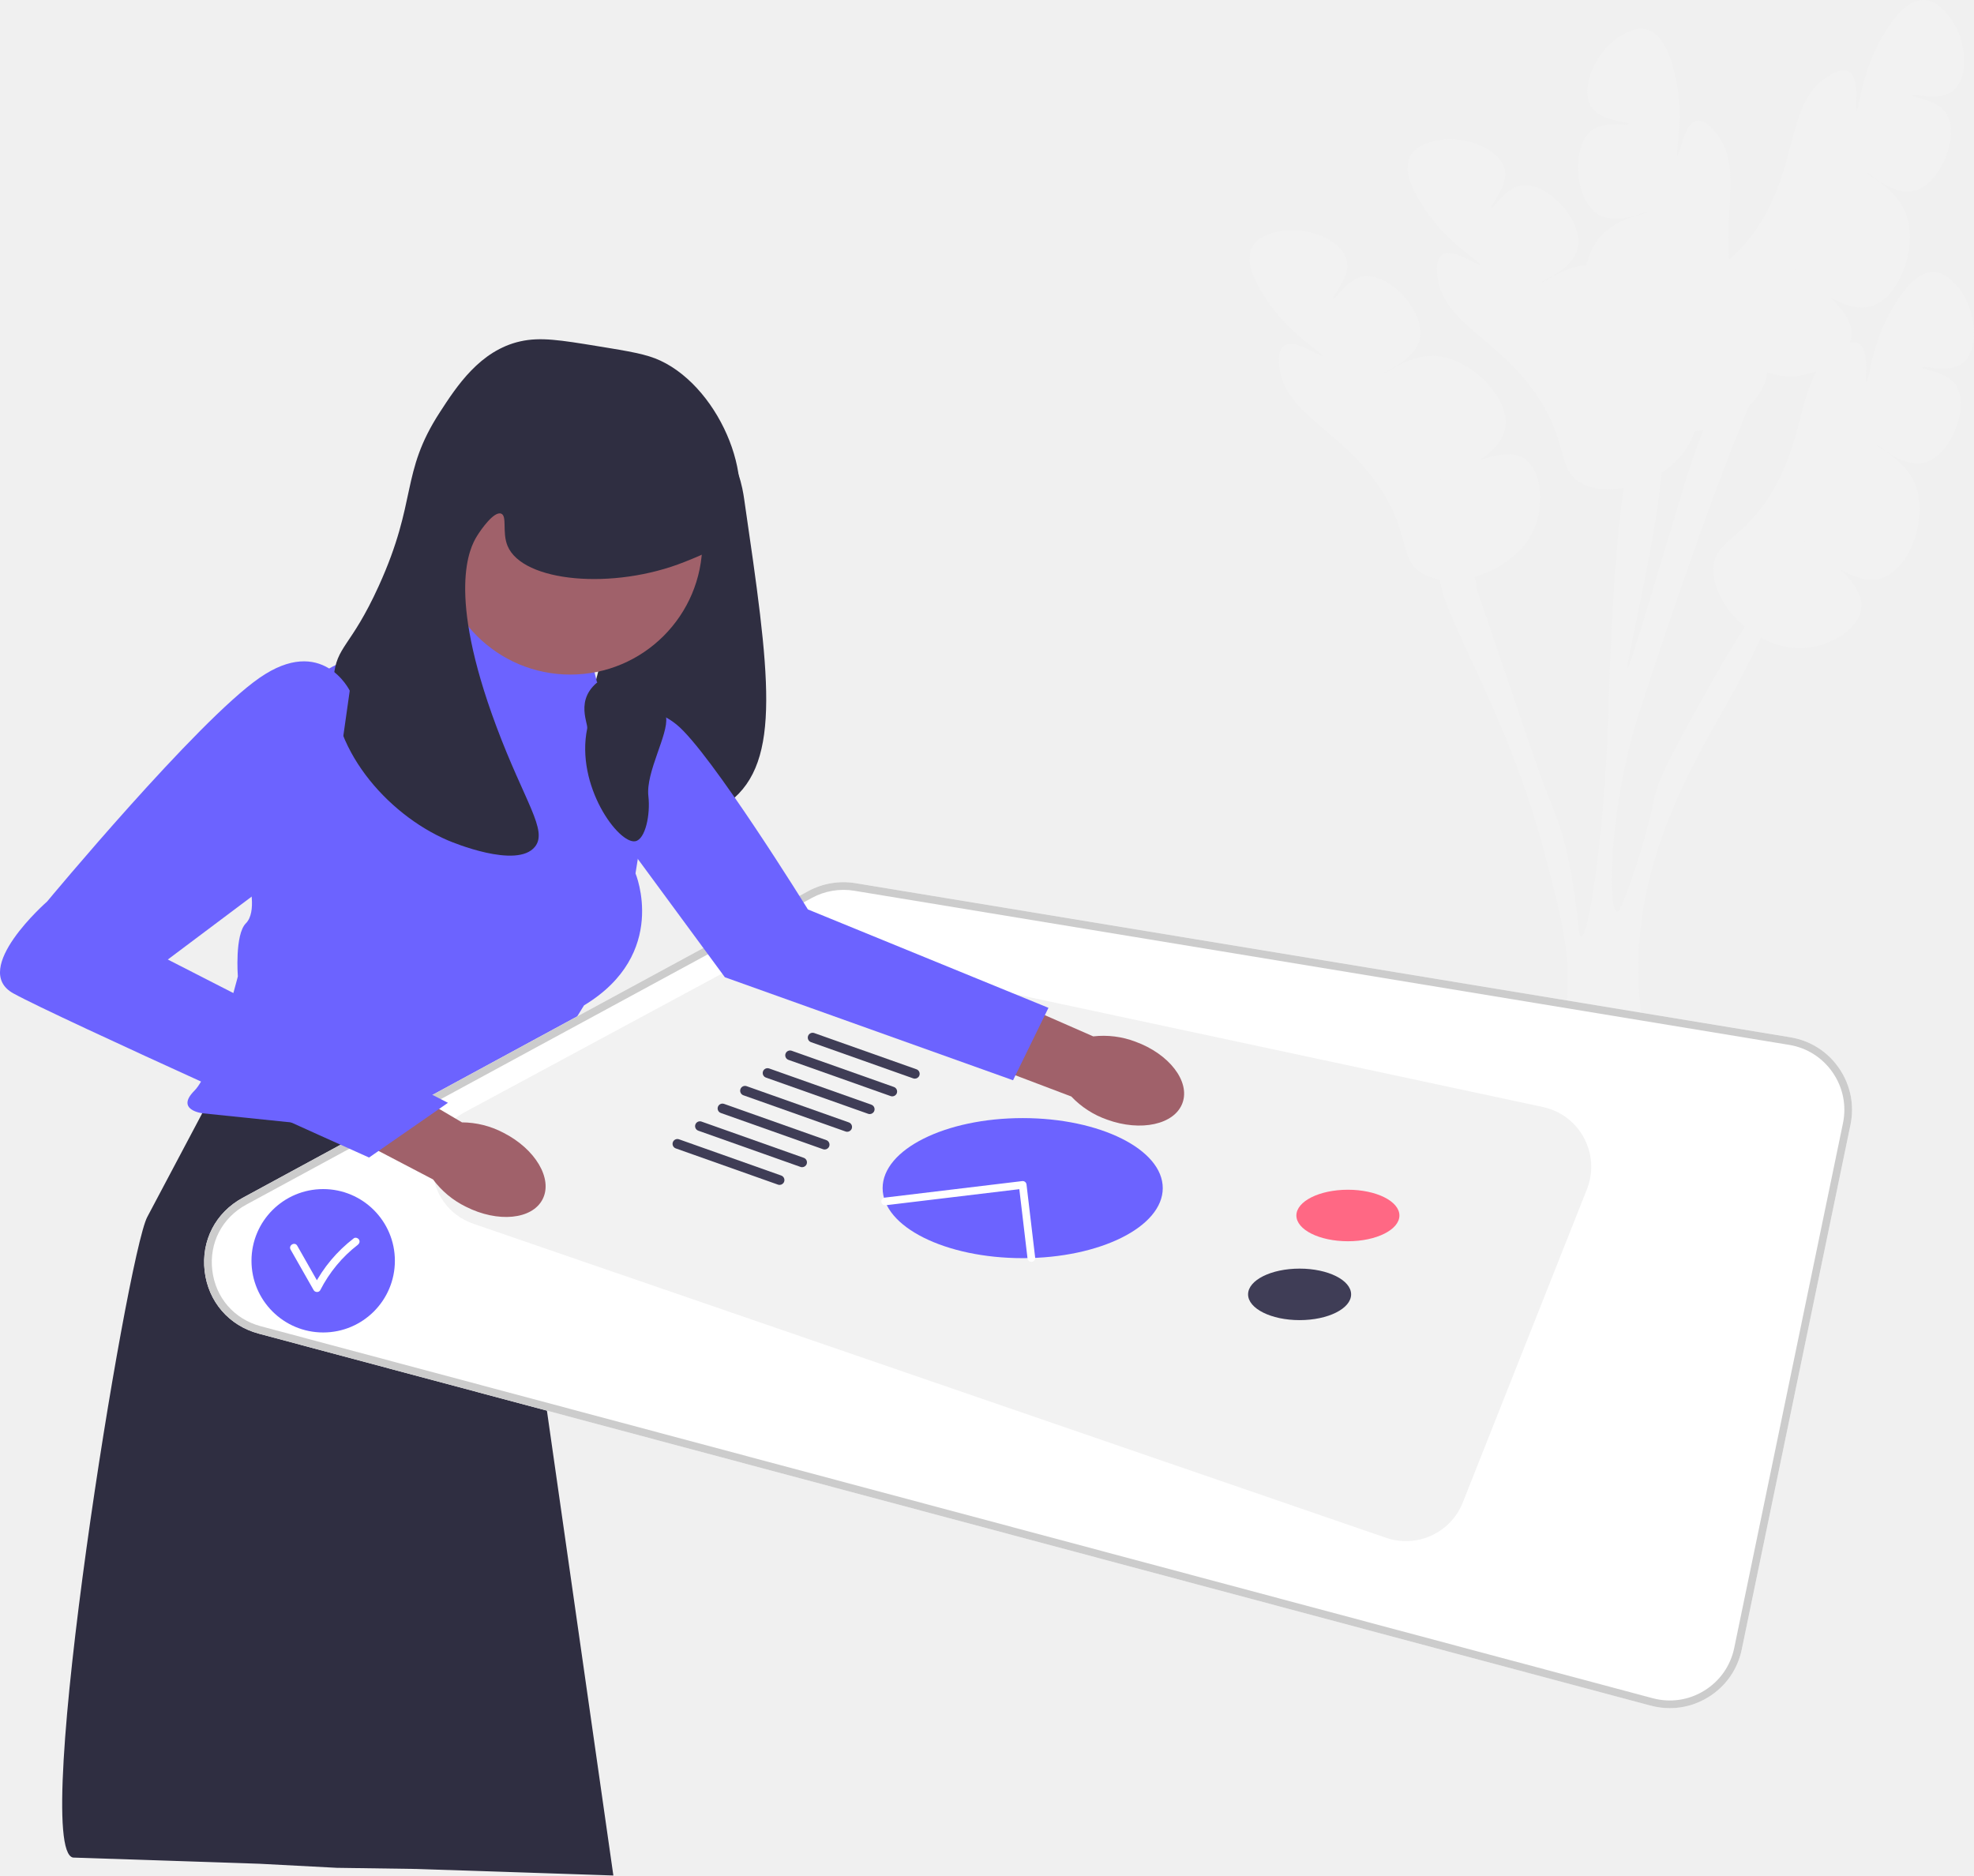
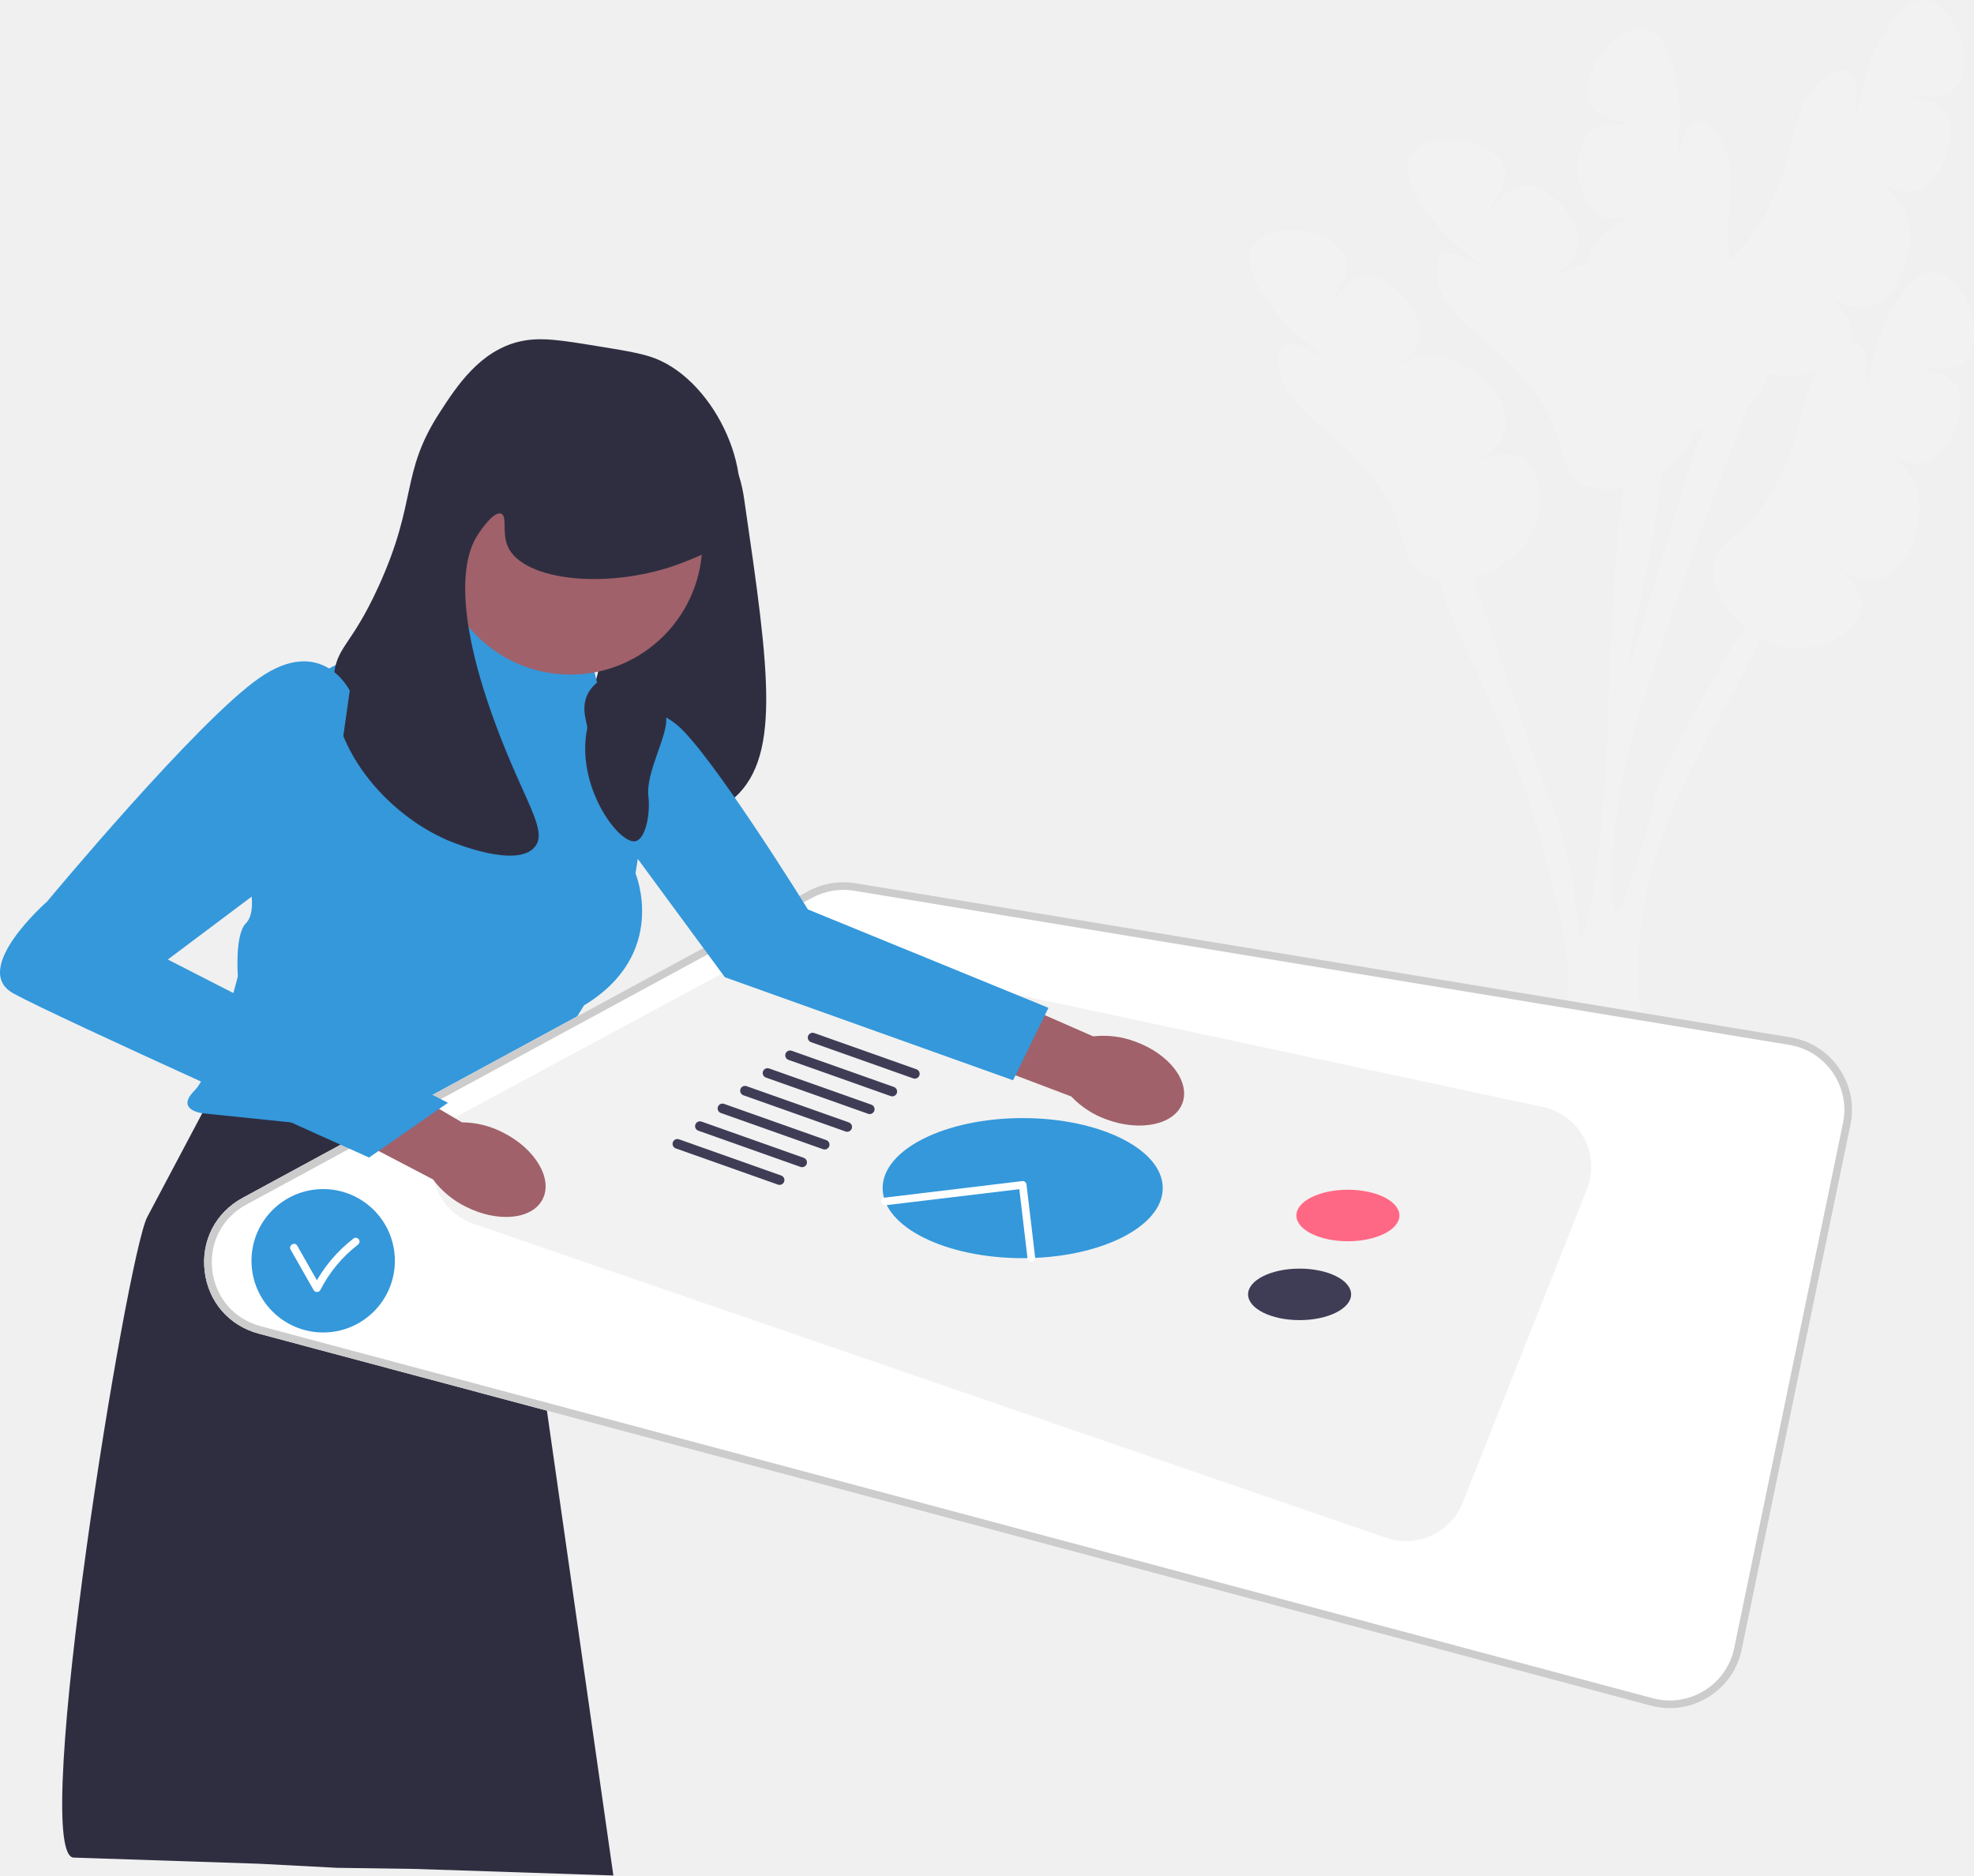
<svg xmlns="http://www.w3.org/2000/svg" width="770.936" height="732.5" viewBox="0 0 770.936 732.5">
  <path d="M733.063,173.909c.375-.552,9.704,8.839,18.188,6.907,10.57-2.407,18.302-22.04,12.57-30.437-3.793-5.557-13.227-5.818-13.031-6.861,.21-1.115,10.363,2.623,15.886-1.842,6.71-5.424,5.308-21.922-2.901-30.575-1.642-1.731-4.37-4.607-8.288-4.835-7.695-.447-13.737,9.683-16.392,14.136-8.443,14.157-9.134,29.01-10.176,28.871-.963-.129,1.594-12.558-3.039-15.103-1.015-.557-2.221-.55-3.419-.273,.303-.784,.522-1.592,.632-2.422,.695-5.235-3.464-10.8-8.378-15.464,5.118,3.032,10.903,5.134,16.021,3.631,11.434-3.359,19.042-24.56,13.031-37.574-4.198-9.09-14.904-13.892-14.551-14.412,.375-.552,9.704,8.839,18.188,6.907,10.57-2.407,18.302-22.04,12.57-30.437-3.793-5.557-13.227-5.818-13.031-6.861,.21-1.115,10.363,2.623,15.886-1.842,6.71-5.424,5.308-21.922-2.901-30.575-1.642-1.731-4.37-4.607-8.288-4.835-7.695-.447-13.737,9.683-16.392,14.136-8.443,14.157-9.134,29.01-10.176,28.871-.963-.129,1.594-12.558-3.039-15.103-2.901-1.594-7.363,1.379-8.749,2.302-15.239,10.153-11.016,32.229-25.095,55.716-4.533,7.562-9.049,12.078-12.86,15.494-1.741-21.029,4.671-37.172-5.042-49.399-1.036-1.304-4.371-5.502-7.621-4.875-5.19,1.001-6.57,13.615-7.526,13.442-1.034-.187,2.864-14.536-.828-30.601-1.161-5.053-3.804-16.549-11.265-18.484-3.799-.985-7.278,.915-9.372,2.059-10.468,5.717-16.863,20.989-12.141,28.21,3.887,5.944,14.697,5.501,14.555,6.627-.133,1.052-9.192-1.593-14.508,2.532-8.031,6.234-6.695,27.291,2.627,32.825,7.483,4.442,19.243-1.634,19.43-.994,.177,.604-11.486,1.89-18.271,9.253-2.816,3.057-4.748,7.121-5.84,11.513-9.239,.694-17.147,7.315-17.443,6.804-.335-.577,12.173-4.91,14.111-13.394,2.415-10.568-11.922-26.05-21.974-24.527-6.653,1.008-10.979,9.395-11.833,8.767-.914-.673,6.858-8.2,5.23-15.113-1.978-8.398-17.451-14.289-28.808-10.645-2.272,.729-6.047,1.94-7.951,5.372-3.74,6.74,2.768,16.577,5.629,20.901,9.095,13.747,22.179,20.812,21.602,21.69-.533,.812-10.625-6.882-14.927-3.811-2.694,1.923-1.95,7.233-1.72,8.882,2.539,18.135,24.263,23.904,39.321,46.775,12.262,18.624,7.03,28.732,17.418,33.781,4.46,2.167,10.138,2.586,15.942,1.543l-0,0c-4.492,30.078-5.761,81.517-5.761,81.517-1.268,51.453-7.882,93.827-10.778,93.746-1.608-.049-1.015-13.009-5.886-33.852-3.418-14.613-5.032-13.939-13.908-40.012-14.085-41.359-21.126-62.032-21.141-62.145-.075-.899-.198-2.714-.712-4.55,10.425-2.917,20.548-10.39,24.064-20.877,2.813-8.39,2.074-20.852-4.769-25.342-4.415-2.897-11.233-1.563-17.568,.842,4.952-3.297,9.355-7.598,10.219-12.862,1.932-11.76-13.872-27.809-28.205-28.037-10.011-.159-18.981,7.405-19.297,6.861-.335-.577,12.173-4.91,14.111-13.394,2.415-10.568-11.922-26.05-21.974-24.527-6.652,1.008-10.979,9.395-11.833,8.767-.914-.673,6.858-8.2,5.23-15.113-1.978-8.398-17.451-14.29-28.808-10.645-2.272,.729-6.047,1.94-7.951,5.372-3.74,6.74,2.768,16.577,5.629,20.901,9.095,13.747,22.179,20.812,21.602,21.69-.533,.812-10.625-6.882-14.927-3.811-2.694,1.923-1.95,7.233-1.72,8.882,2.539,18.135,24.263,23.904,39.321,46.775,12.262,18.624,7.03,28.732,17.418,33.781,1.798,.874,3.797,1.455,5.919,1.781l0,.01c.914,14.22,26.532,52.436,40.79,106.77,7.102,27.07,10.988,41.838,8.191,62.402-2.763,20.387-10.435,34.147-10.296,43.232,.011,.85,.085,1.634,.242,2.392l42.107-5.527c.282-.816,.504-1.653,.68-2.513,3.207-15.468-8.492-38.977-2.547-76.892,4.415-28.135,16.511-51.276,22.151-62.057,6.93-13.259,15.117-25.73,23.958-45.096,5.676,3.126,12.112,4.785,18.498,3.983,8.78-1.104,19.689-7.174,20.767-15.288,.695-5.235-3.464-10.8-8.378-15.464,5.118,3.032,10.903,5.134,16.021,3.63,11.434-3.359,19.042-24.56,13.031-37.574-4.198-9.089-14.904-13.892-14.551-14.412Zm-171.31,13.863c-.031-.061,.409-.252,1.175-.563-.722,.405-1.144,.624-1.175,.563Zm139.976-81.866c-.678-.474-1.058-.76-1.017-.814,.041-.054,.405,.259,1.017,.814Zm-43.667,21.705c.753-.341,1.195-.527,1.218-.463,.023,.064-.427,.219-1.218,.463Zm-34.607,24.651c-.031-.061,.409-.252,1.175-.563-.722,.405-1.144,.624-1.175,.563Zm12.113,108.774c-1.011-.228,11.286-49.966,13.303-76.373,5.836-3.826,10.63-9.214,12.832-15.782,.038-.114,.073-.232,.11-.347,1.167-.162,2.328-.382,3.478-.653-4.115,10.405-6.411,17.961-6.411,17.961-10.686,35.204-22.39,75.404-23.312,75.193Zm45.895-16.238c-3.375,5.175-7.329,11.537-12.775,21.268-13.968,24.931-20.945,37.388-22.78,46.27-.482,2.371-3.026,15.199-8.855,31.458-2.979,8.297-4.469,12.445-5.602,12.277-3.209-.488-3.263-33.215,5.619-67.1,1.522-5.769,2.736-9.491,5.044-16.531,3.744-11.485,24.608-75.32,41.021-114.046l.002-.005c3.031-2.905,5.299-6.229,6.412-9.727,.355-1.117,.555-2.15,.635-3.133,3.925,1.248,8.043,1.751,12.141,1.235,2.292-.288,4.728-.917,7.097-1.83-6.554,11.615-6.448,29.008-17.387,47.256-11.464,19.125-22.841,18.795-22.885,30.345-.029,7.67,4.964,16.155,12.318,22.257l-.005,.008Zm23.097-33.454c.041-.054,.405,.259,1.017,.814-.678-.475-1.058-.76-1.017-.814Z" fill="#f2f2f2" />
  <path d="M264.226,161.609c6.429-1.071,13.425,6.781,16.347,10.06,7.801,8.755,9.43,18.941,10.06,23.264,9.941,68.226,14.911,102.338-5.659,118.205-19.549,15.079-55.281,11.035-62.246-2.515-2.713-5.278-.445-10.8,3.144-21.377,6.632-19.548,10.541-39.922,16.347-59.731,13.258-45.232,12.145-66.262,22.006-67.905Z" fill="#2f2e41" />
  <path d="M88.804,416.253l-31.286,59.049c-7.986,15.074-45.777,247.272-28.971,250.198l72.796,2.415,30.204,1.585,31.046,.447,76.954,2.553-43.227-302.415-107.516-13.832Z" fill="#2f2e41" />
-   <path d="M165.826,243.032l62.246,2.515,5.03,20.749,14.99,12.229c5.511,4.496,8.215,11.585,7.098,18.609l-6.997,43.983s13.204,31.437-20.12,51.557l-33.324,54.072-115.69-11.946s-10.689-1.258-3.144-8.802c7.545-7.545,16.976-44.641,16.976-44.641,0,0-1.258-16.347,3.144-20.749s1.337-15.719,1.337-15.719l17.902-66.175c3.488-12.895,15.188-21.85,28.546-21.85h19.852l2.154-13.832Z" fill="#6c63ff" />
+   <path d="M165.826,243.032l62.246,2.515,5.03,20.749,14.99,12.229c5.511,4.496,8.215,11.585,7.098,18.609l-6.997,43.983s13.204,31.437-20.12,51.557l-33.324,54.072-115.69-11.946s-10.689-1.258-3.144-8.802c7.545-7.545,16.976-44.641,16.976-44.641,0,0-1.258-16.347,3.144-20.749s1.337-15.719,1.337-15.719l17.902-66.175c3.488-12.895,15.188-21.85,28.546-21.85h19.852l2.154-13.832Z" fill="#3498db" />
  <path d="M644.667,666.158L101.049,520.871c-11.614-3.104-19.708-12.448-21.122-24.387s4.272-22.915,14.84-28.646l220.923-119.815c5.583-3.029,12.111-4.129,18.378-3.094l365.157,60.197c7.795,1.285,14.551,5.581,19.022,12.095s6.05,14.361,4.447,22.098l-42.462,204.904c-1.621,7.821-6.258,14.438-13.056,18.631-4.609,2.843-9.767,4.297-15.016,4.297-2.494,0-5.009-.328-7.494-.992Z" fill="#fff" />
  <path d="M644.667,666.158L101.049,520.871c-11.614-3.104-19.708-12.448-21.122-24.387s4.272-22.915,14.84-28.646l220.923-119.815c5.583-3.029,12.111-4.129,18.378-3.094l365.157,60.197c7.795,1.285,14.551,5.581,19.022,12.095s6.05,14.361,4.447,22.098l-42.462,204.904c-1.621,7.821-6.258,14.438-13.056,18.631-4.609,2.843-9.767,4.297-15.016,4.297-2.494,0-5.009-.328-7.494-.992Zm54.07-258.071l-365.157-60.198c-5.613-.927-11.459,.058-16.459,2.771l-220.923,119.815c-9.465,5.133-14.558,14.964-13.291,25.656s8.515,19.062,18.917,21.842l543.618,145.287c6.911,1.846,14.072,.796,20.161-2.96,6.089-3.755,10.242-9.682,11.693-16.687l42.462-204.904c1.436-6.928,.021-13.957-3.983-19.791-4.004-5.834-10.055-9.681-17.037-10.831l.244-1.48-.244,1.48Z" fill="#ccc" />
  <path d="M619.761,464.494l-48.48,122.332c-4.7,11.86-17.895,17.928-29.958,13.778l-356.335-122.604c-19.675-6.77-21.874-33.718-3.555-43.587l114.675-61.781c4.989-2.688,10.772-3.513,16.314-2.328l290.14,62.053c14.438,3.088,22.639,18.411,17.199,32.137Z" fill="#f2f2f2" />
  <ellipse cx="526.414" cy="474.727" rx="20.12" ry="10.06" fill="#ff6884" />
  <ellipse cx="507.552" cy="505.535" rx="20.12" ry="10.06" fill="#3f3d56" />
-   <ellipse cx="399.407" cy="464.038" rx="54.701" ry="27.351" fill="#6c63ff" />
+   <ellipse cx="399.407" cy="464.038" rx="54.701" ry="27.351" fill="#3498db" />
  <path d="M304.466,462.781c.776,0,1.504-.483,1.778-1.257,.348-.982-.166-2.06-1.148-2.408l-39.916-14.147c-.979-.347-2.059,.166-2.408,1.148-.348,.982,.166,2.06,1.148,2.408l39.916,14.147c.208,.074,.421,.109,.63,.109Z" fill="#3f3d56" />
  <path d="M313.268,455.865c.776,0,1.504-.483,1.778-1.257,.348-.982-.166-2.06-1.148-2.408l-39.916-14.147c-.979-.347-2.059,.166-2.408,1.148-.348,.982,.166,2.06,1.148,2.408l39.916,14.147c.208,.074,.421,.109,.63,.109Z" fill="#3f3d56" />
  <path d="M322.071,448.949c.776,0,1.504-.483,1.778-1.257,.348-.982-.166-2.06-1.148-2.408l-39.916-14.147c-.98-.346-2.06,.166-2.408,1.148-.348,.982,.166,2.06,1.148,2.408l39.916,14.147c.208,.074,.421,.109,.63,.109Z" fill="#3f3d56" />
  <path d="M330.873,442.032c.776,0,1.504-.483,1.778-1.257,.348-.982-.166-2.06-1.148-2.408l-39.916-14.147c-.979-.347-2.06,.166-2.408,1.148-.348,.982,.166,2.06,1.148,2.408l39.916,14.147c.208,.074,.421,.109,.63,.109Z" fill="#3f3d56" />
  <path d="M339.676,435.116c.776,0,1.504-.483,1.778-1.257,.348-.982-.166-2.06-1.148-2.408l-39.916-14.147c-.979-.347-2.059,.166-2.408,1.148-.348,.982,.166,2.06,1.148,2.408l39.916,14.147c.208,.074,.421,.109,.63,.109Z" fill="#3f3d56" />
  <path d="M348.478,428.2c.776,0,1.504-.483,1.778-1.257,.348-.982-.166-2.06-1.148-2.408l-39.916-14.147c-.98-.346-2.059,.166-2.408,1.148-.348,.982,.166,2.06,1.148,2.408l39.916,14.147c.208,.074,.421,.109,.63,.109Z" fill="#3f3d56" />
  <path d="M357.281,421.284c.776,0,1.504-.483,1.778-1.257,.348-.982-.166-2.06-1.148-2.408l-39.916-14.147c-.98-.347-2.059,.166-2.408,1.148-.348,.982,.166,2.06,1.148,2.408l39.916,14.147c.208,.074,.421,.109,.63,.109Z" fill="#3f3d56" />
  <circle cx="222.728" cy="211.909" r="51.557" fill="#a0616a" />
  <path d="M233.417,135.202c-14.516-2.366-22.311-3.637-30.18-1.886-15.763,3.507-24.907,17.599-31.437,27.665-15.617,24.07-8.556,34.186-23.892,67.905-11.001,24.188-16.548,23.189-17.605,35.839-2.219,26.554,20.369,53.116,44.641,63.504,1.621,.694,26.845,11.249,33.952,2.515,5.21-6.403-3.994-17.423-15.09-47.156-19.511-52.281-10.292-69.754-7.545-74.192,1.735-2.804,6.685-9.774,9.431-8.802,2.484,.879,.334,7.259,2.515,12.575,5.844,14.243,41.363,17.406,69.162,6.287,8.198-3.279,13.228-5.291,16.976-10.689,12.716-18.315-2.465-56.698-26.407-67.905-5.447-2.549-11.805-3.586-24.521-5.659Z" fill="#2f2e41" />
-   <path id="b-227" d="M196.554,442.382c12.539,6.36,19.422,17.986,15.373,25.965-4.049,7.979-17.494,9.29-30.037,2.926-5.045-2.474-9.425-6.119-12.772-10.632l-52.79-27.619,13.489-24.496,50.609,29.829c5.621,.035,11.151,1.417,16.128,4.028Z" fill="#a0616a" />
-   <path id="c-228" d="M443.448,406.845c13.209,4.818,21.43,15.538,18.363,23.944-3.067,8.406-16.26,11.312-29.473,6.491-5.304-1.853-10.088-4.95-13.95-9.031l-55.709-21.12,10.468-25.932,53.808,23.573c5.585-.636,11.241,.075,16.494,2.074Z" fill="#a0616a" />
-   <path d="M136.589,269.754s-10.689-22.006-35.21-5.03c-24.521,16.976-82.995,87.396-82.995,87.396,0,0-30.18,26.407-13.204,35.839s138.954,64.132,138.954,64.132l30.809-21.377-109.402-55.959,62.843-47.156,8.206-57.845Z" fill="#6c63ff" />
-   <path d="M243.477,282.958s7.481-10.689,20.717,0,51.33,72.235,51.33,72.235l93.944,38.425-13.832,28.294-112.546-40.24-49.042-66.647,9.431-32.066Z" fill="#6c63ff" />
+   <path id="b-112" d="M196.554,442.382c12.539,6.36,19.422,17.986,15.373,25.965-4.049,7.979-17.494,9.29-30.037,2.926-5.045-2.474-9.425-6.119-12.772-10.632l-52.79-27.619,13.489-24.496,50.609,29.829c5.621,.035,11.151,1.417,16.128,4.028Z" fill="#a0616a" />
+   <path id="c-113" d="M443.448,406.845c13.209,4.818,21.43,15.538,18.363,23.944-3.067,8.406-16.26,11.312-29.473,6.491-5.304-1.853-10.088-4.95-13.95-9.031l-55.709-21.12,10.468-25.932,53.808,23.573c5.585-.636,11.241,.075,16.494,2.074Z" fill="#a0616a" />
+   <path d="M136.589,269.754s-10.689-22.006-35.21-5.03c-24.521,16.976-82.995,87.396-82.995,87.396,0,0-30.18,26.407-13.204,35.839s138.954,64.132,138.954,64.132l30.809-21.377-109.402-55.959,62.843-47.156,8.206-57.845Z" fill="#3498db" />
+   <path d="M243.477,282.958s7.481-10.689,20.717,0,51.33,72.235,51.33,72.235l93.944,38.425-13.832,28.294-112.546-40.24-49.042-66.647,9.431-32.066Z" fill="#3498db" />
  <path d="M237.504,263.781c-14.259,7.281-7.698,18.46-8.174,20.749-4.634,22.29,12.306,45.377,18.862,44.012,3.846-.801,5.868-10.381,5.03-17.605-1.087-9.365,7.919-24.188,6.916-30.809-2.461-16.243,12.386-16.547,9.431-22.635-1.732-3.568-23.569,1.949-32.066,6.287Z" fill="#2f2e41" />
  <path d="M402.787,492.835c.059,0,.119-.003,.178-.011,.823-.097,1.411-.843,1.313-1.666l-3.382-28.554c-.047-.396-.249-.756-.562-1.002-.313-.246-.709-.356-1.107-.311l-53.709,6.459c-.822,.099-1.409,.846-1.31,1.668,.099,.823,.847,1.414,1.668,1.311l52.217-6.279,3.205,27.062c.09,.763,.738,1.323,1.488,1.323Z" fill="#fff" />
  <g>
-     <circle cx="126.217" cy="492.413" r="28" fill="#6c63ff" />
+     <circle cx="126.217" cy="492.413" r="28" fill="#3498db" />
    <path d="M113.495,488.046l9,15.827c.535,.942,2.073,1.01,2.59,0,3.515-6.864,8.479-12.94,14.598-17.649,.647-.498,.975-1.284,.538-2.052-.362-.636-1.411-1.031-2.052-.538-6.536,5.03-11.911,11.376-15.674,18.726h2.59l-9-15.827c-.954-1.678-3.547-.168-2.59,1.514h0Z" fill="#fff" />
  </g>
</svg>
